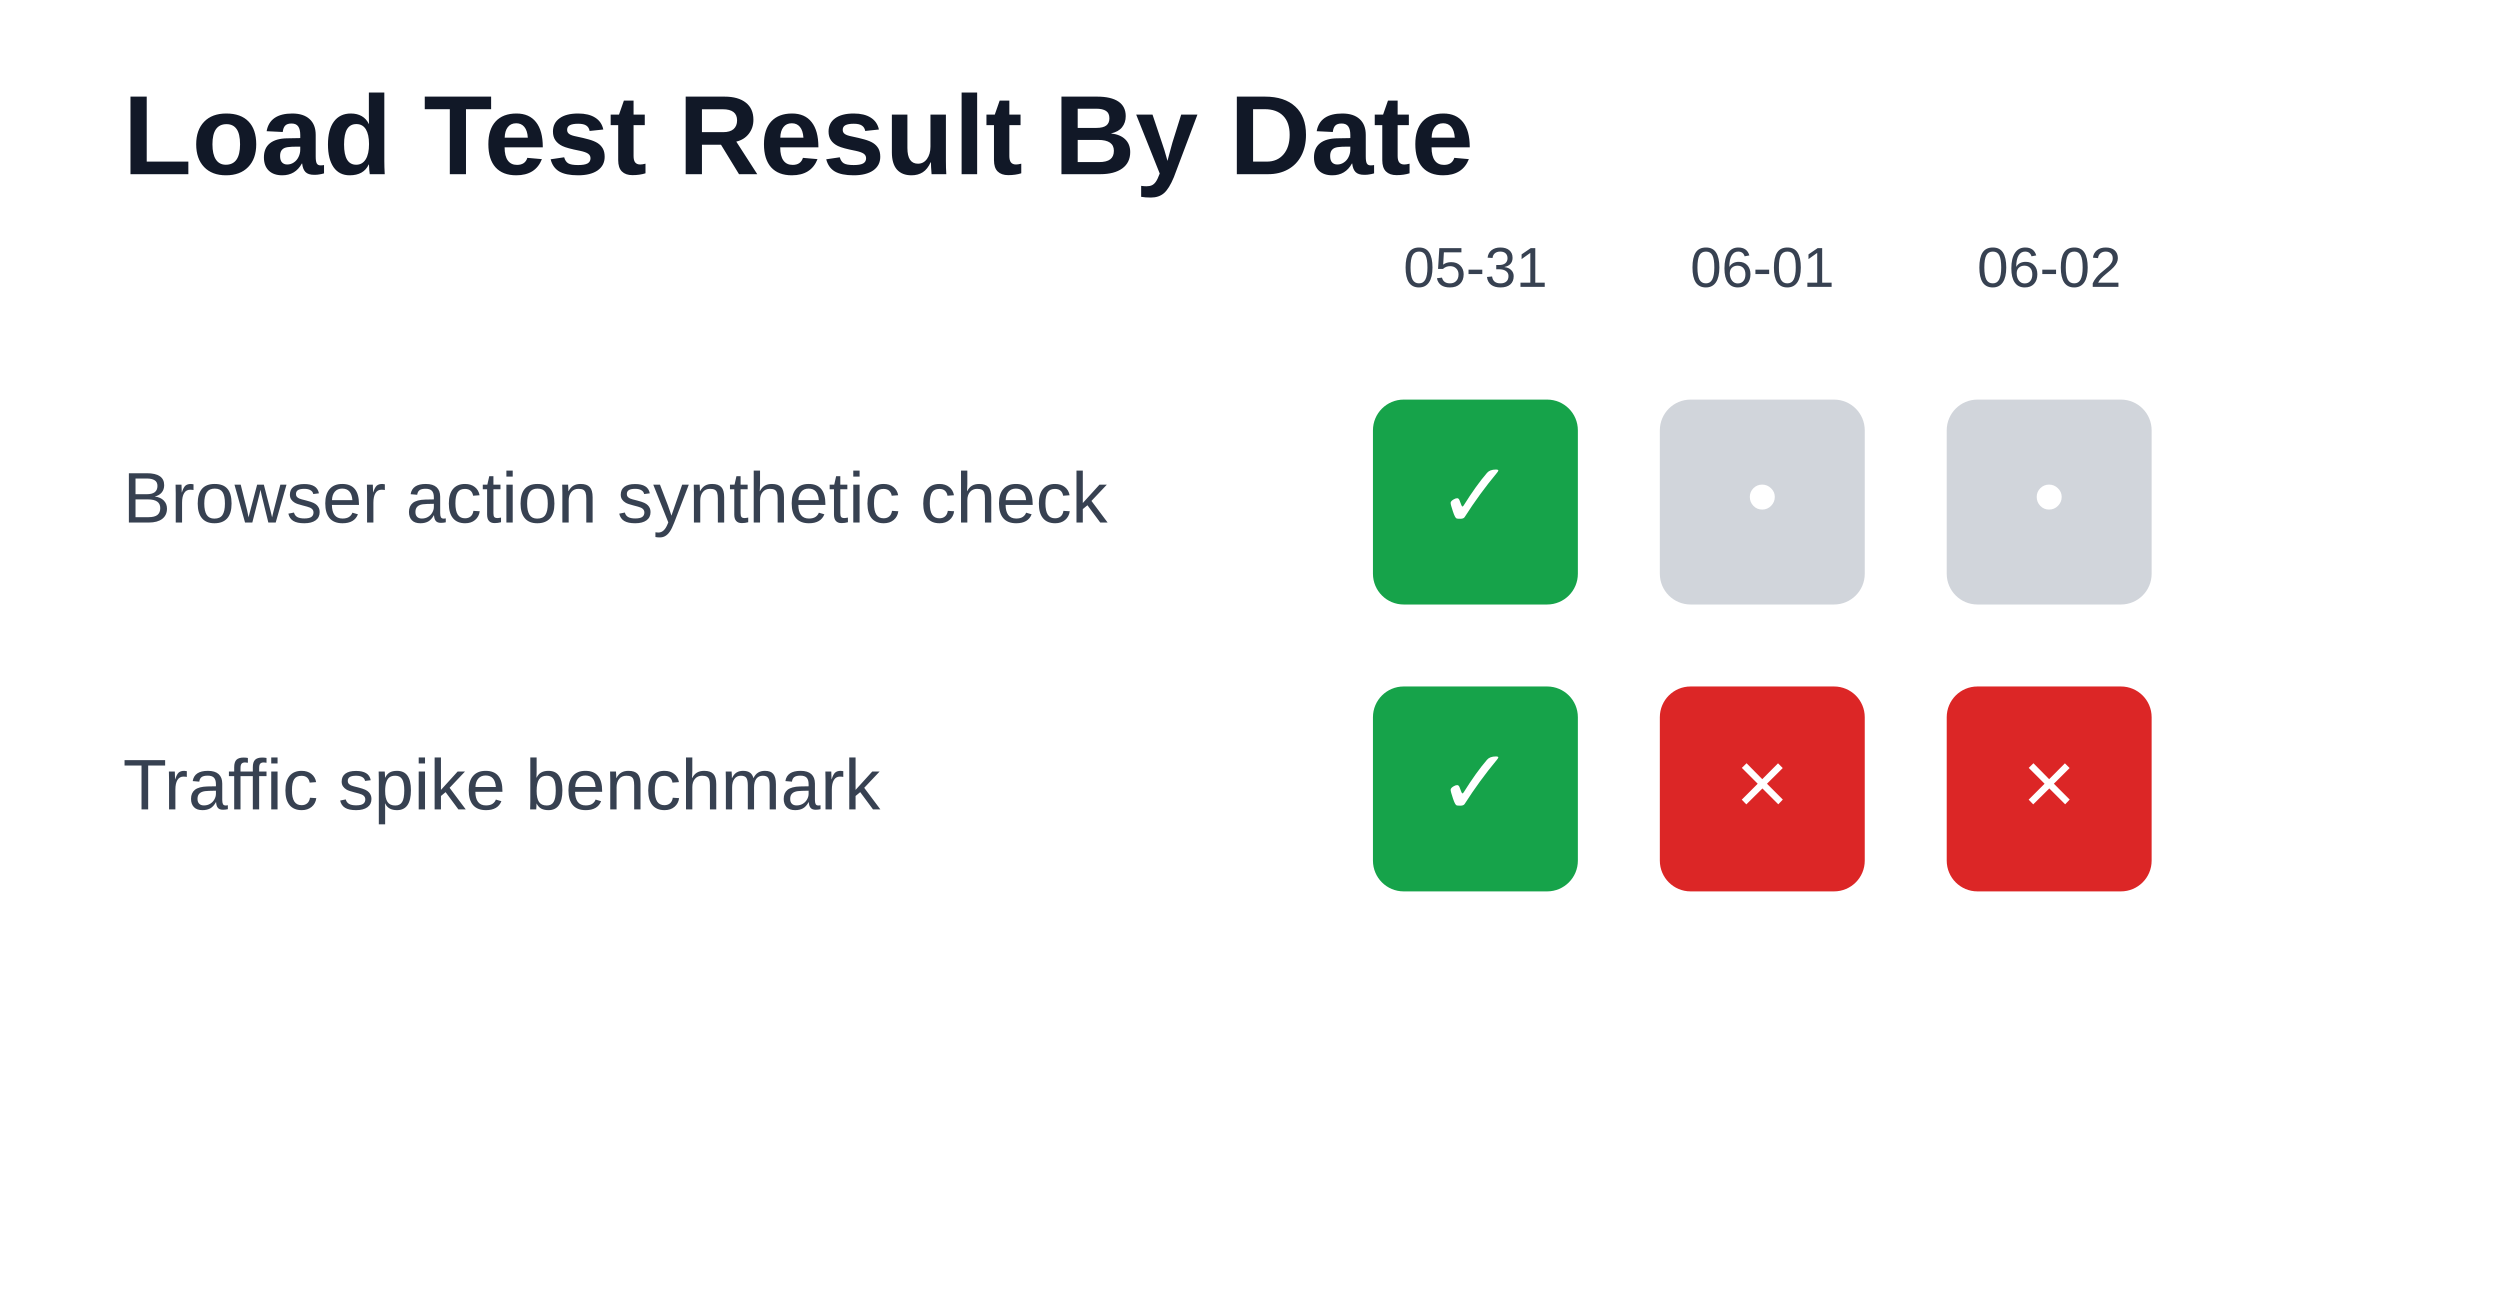
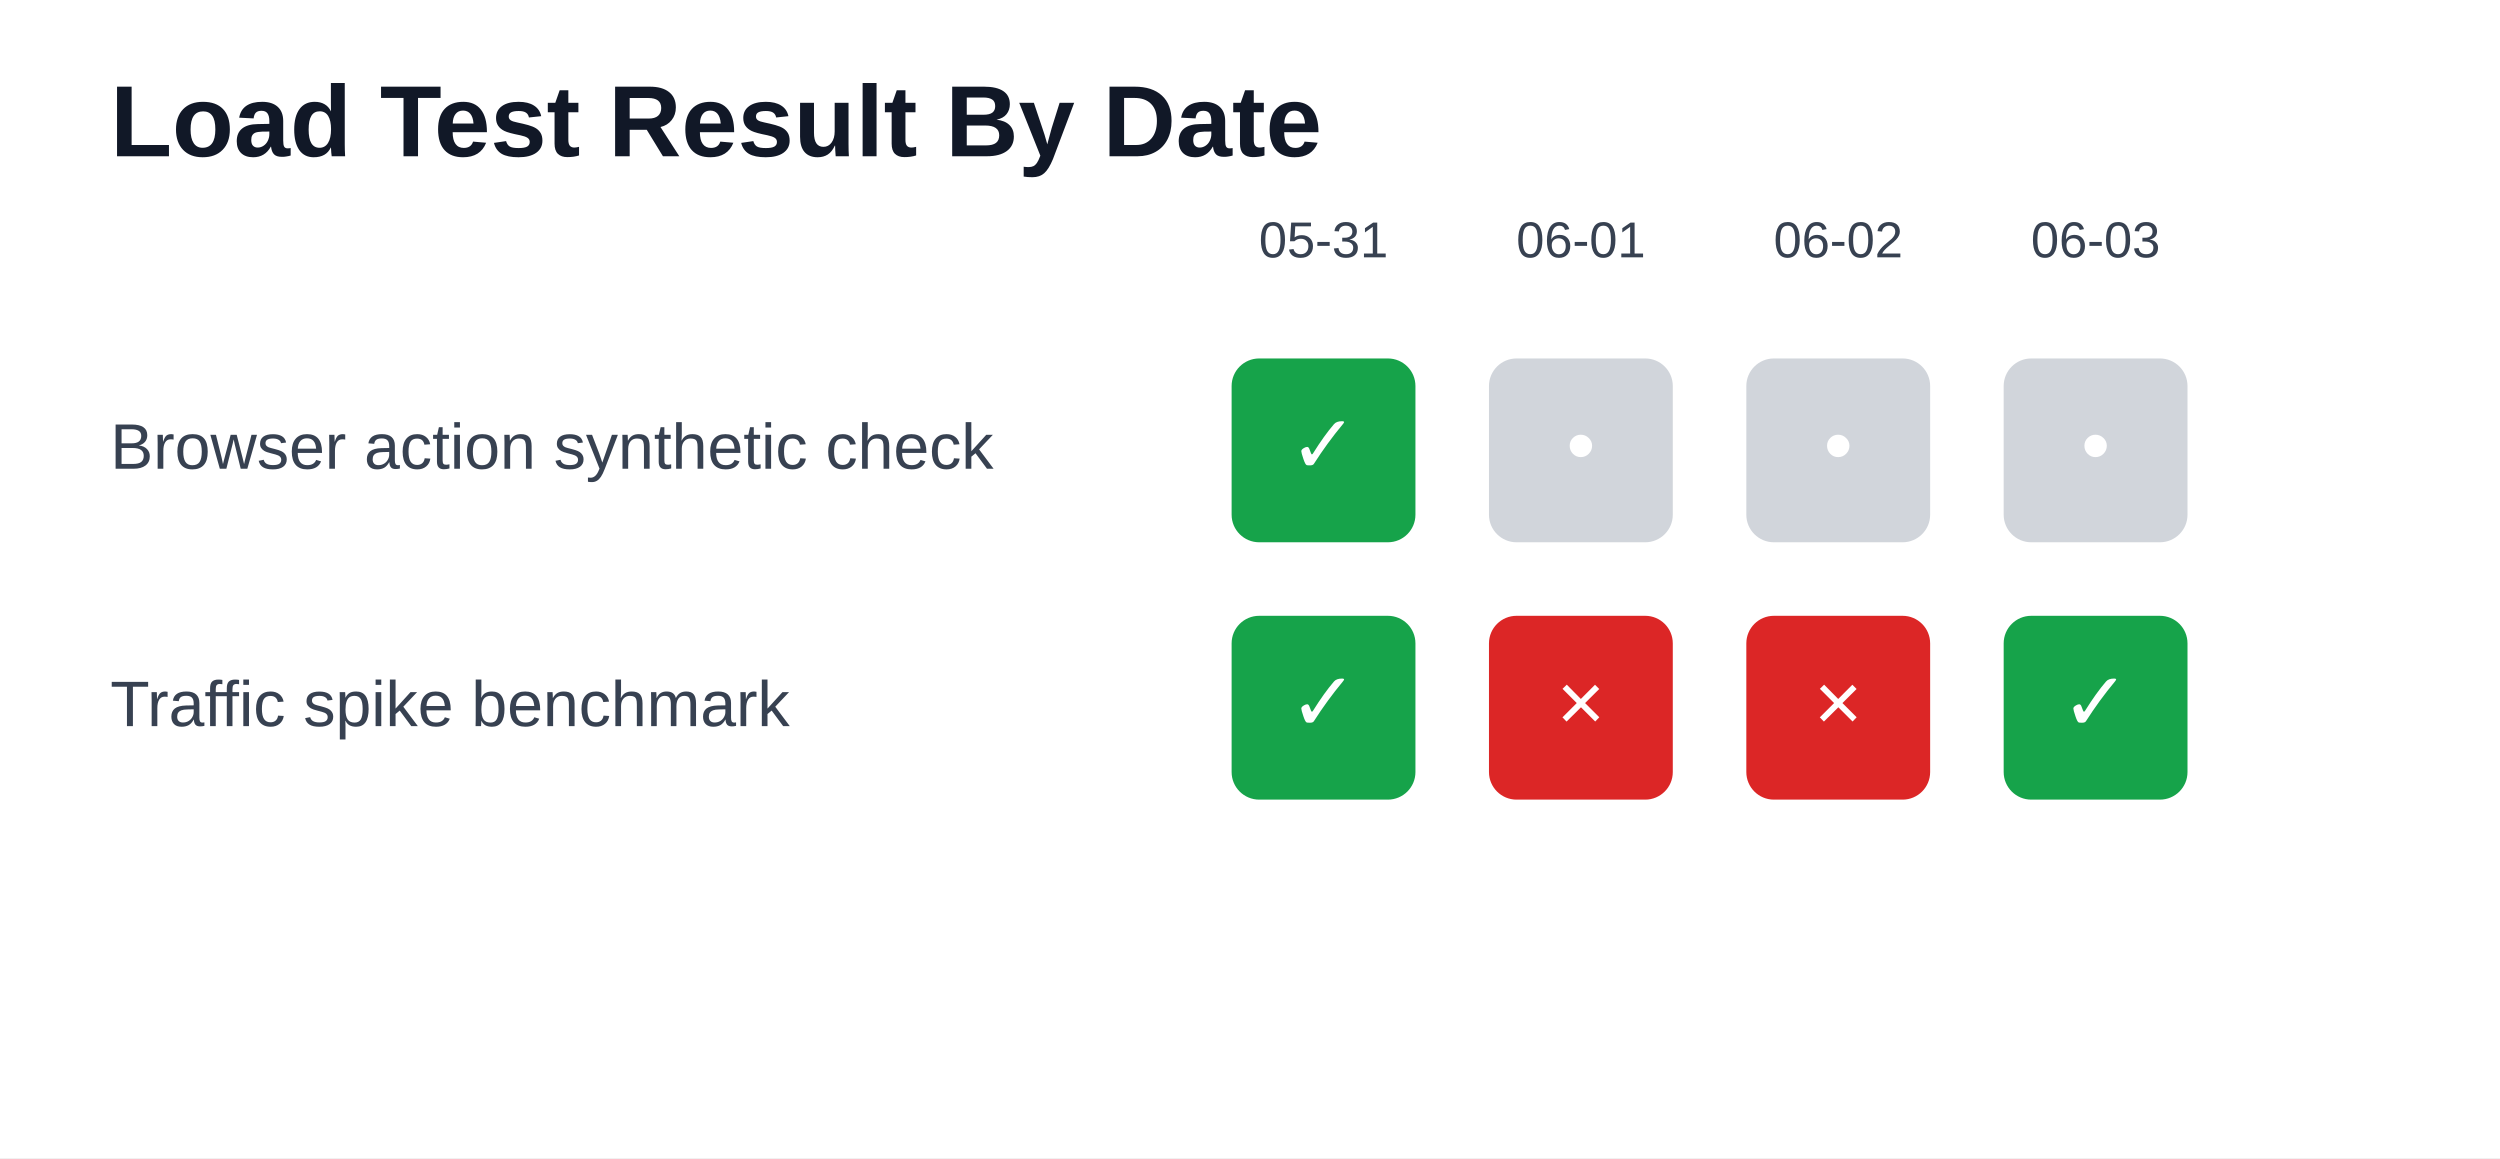
- <svg xmlns="http://www.w3.org/2000/svg" width="488" height="252" viewBox="0 0 488 252" role="img" aria-label="Load test result heatmap">
+ <svg xmlns="http://www.w3.org/2000/svg" width="544" height="252" viewBox="0 0 544 252" role="img" aria-label="Load test result heatmap">
  <rect width="100%" height="100%" fill="#ffffff" />
  <text x="24" y="34" font-family="Arial, sans-serif" font-size="22" font-weight="700" fill="#111827">Load Test Result By Date</text>
  <text x="288" y="56" text-anchor="middle" font-family="Arial, sans-serif" font-size="11" fill="#374151">05-31</text>
  <text x="344" y="56" text-anchor="middle" font-family="Arial, sans-serif" font-size="11" fill="#374151">06-01</text>
  <text x="400" y="56" text-anchor="middle" font-family="Arial, sans-serif" font-size="11" fill="#374151">06-02</text>
+   <text x="456" y="56" text-anchor="middle" font-family="Arial, sans-serif" font-size="11" fill="#374151">06-03</text>
  <text x="24" y="102" font-family="Arial, sans-serif" font-size="14" fill="#374151">Browser action synthetic check</text>
  <rect x="268" y="78" width="40" height="40" rx="6" fill="#16a34a" />
  <text x="288" y="103" text-anchor="middle" font-family="Arial, sans-serif" font-size="18" fill="#ffffff">✓</text>
  <rect x="324" y="78" width="40" height="40" rx="6" fill="#d1d5db" />
  <text x="344" y="103" text-anchor="middle" font-family="Arial, sans-serif" font-size="18" fill="#ffffff">•</text>
  <rect x="380" y="78" width="40" height="40" rx="6" fill="#d1d5db" />
  <text x="400" y="103" text-anchor="middle" font-family="Arial, sans-serif" font-size="18" fill="#ffffff">•</text>
+   <rect x="436" y="78" width="40" height="40" rx="6" fill="#d1d5db" />
+   <text x="456" y="103" text-anchor="middle" font-family="Arial, sans-serif" font-size="18" fill="#ffffff">•</text>
  <text x="24" y="158" font-family="Arial, sans-serif" font-size="14" fill="#374151">Traffic spike benchmark</text>
  <rect x="268" y="134" width="40" height="40" rx="6" fill="#16a34a" />
  <text x="288" y="159" text-anchor="middle" font-family="Arial, sans-serif" font-size="18" fill="#ffffff">✓</text>
  <rect x="324" y="134" width="40" height="40" rx="6" fill="#dc2626" />
  <text x="344" y="159" text-anchor="middle" font-family="Arial, sans-serif" font-size="18" fill="#ffffff">×</text>
  <rect x="380" y="134" width="40" height="40" rx="6" fill="#dc2626" />
  <text x="400" y="159" text-anchor="middle" font-family="Arial, sans-serif" font-size="18" fill="#ffffff">×</text>
+   <rect x="436" y="134" width="40" height="40" rx="6" fill="#16a34a" />
+   <text x="456" y="159" text-anchor="middle" font-family="Arial, sans-serif" font-size="18" fill="#ffffff">✓</text>
</svg>
